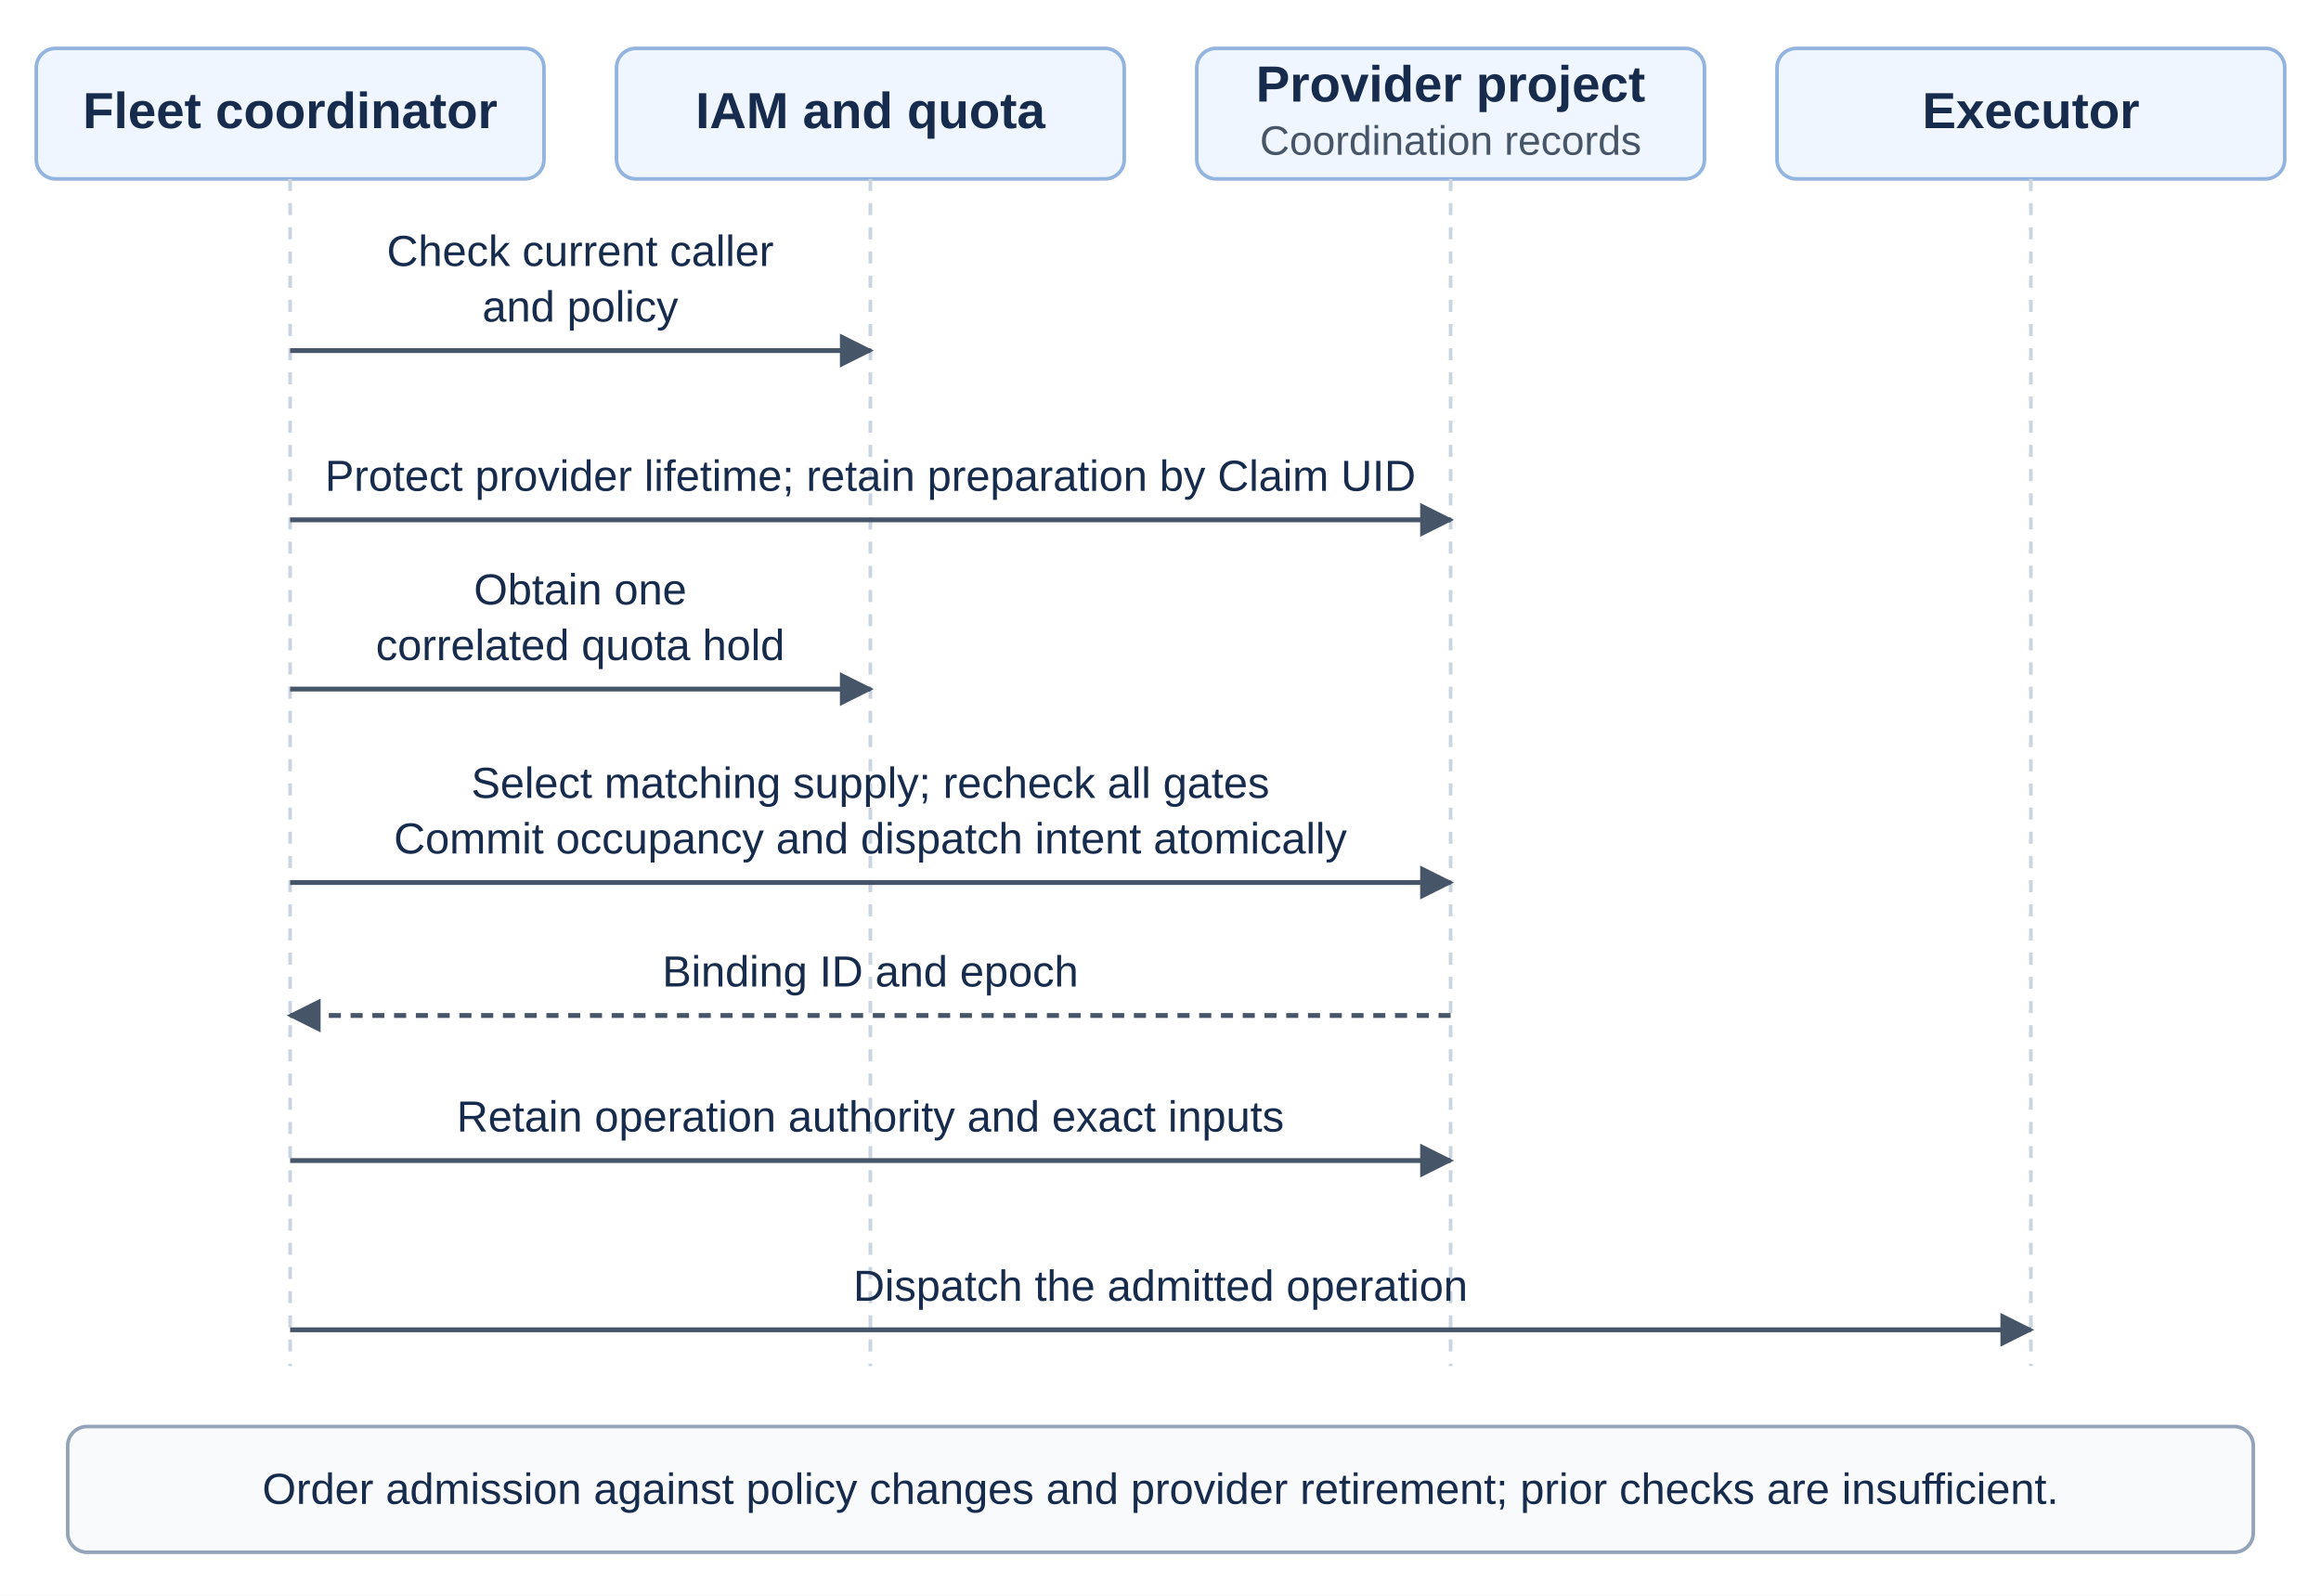
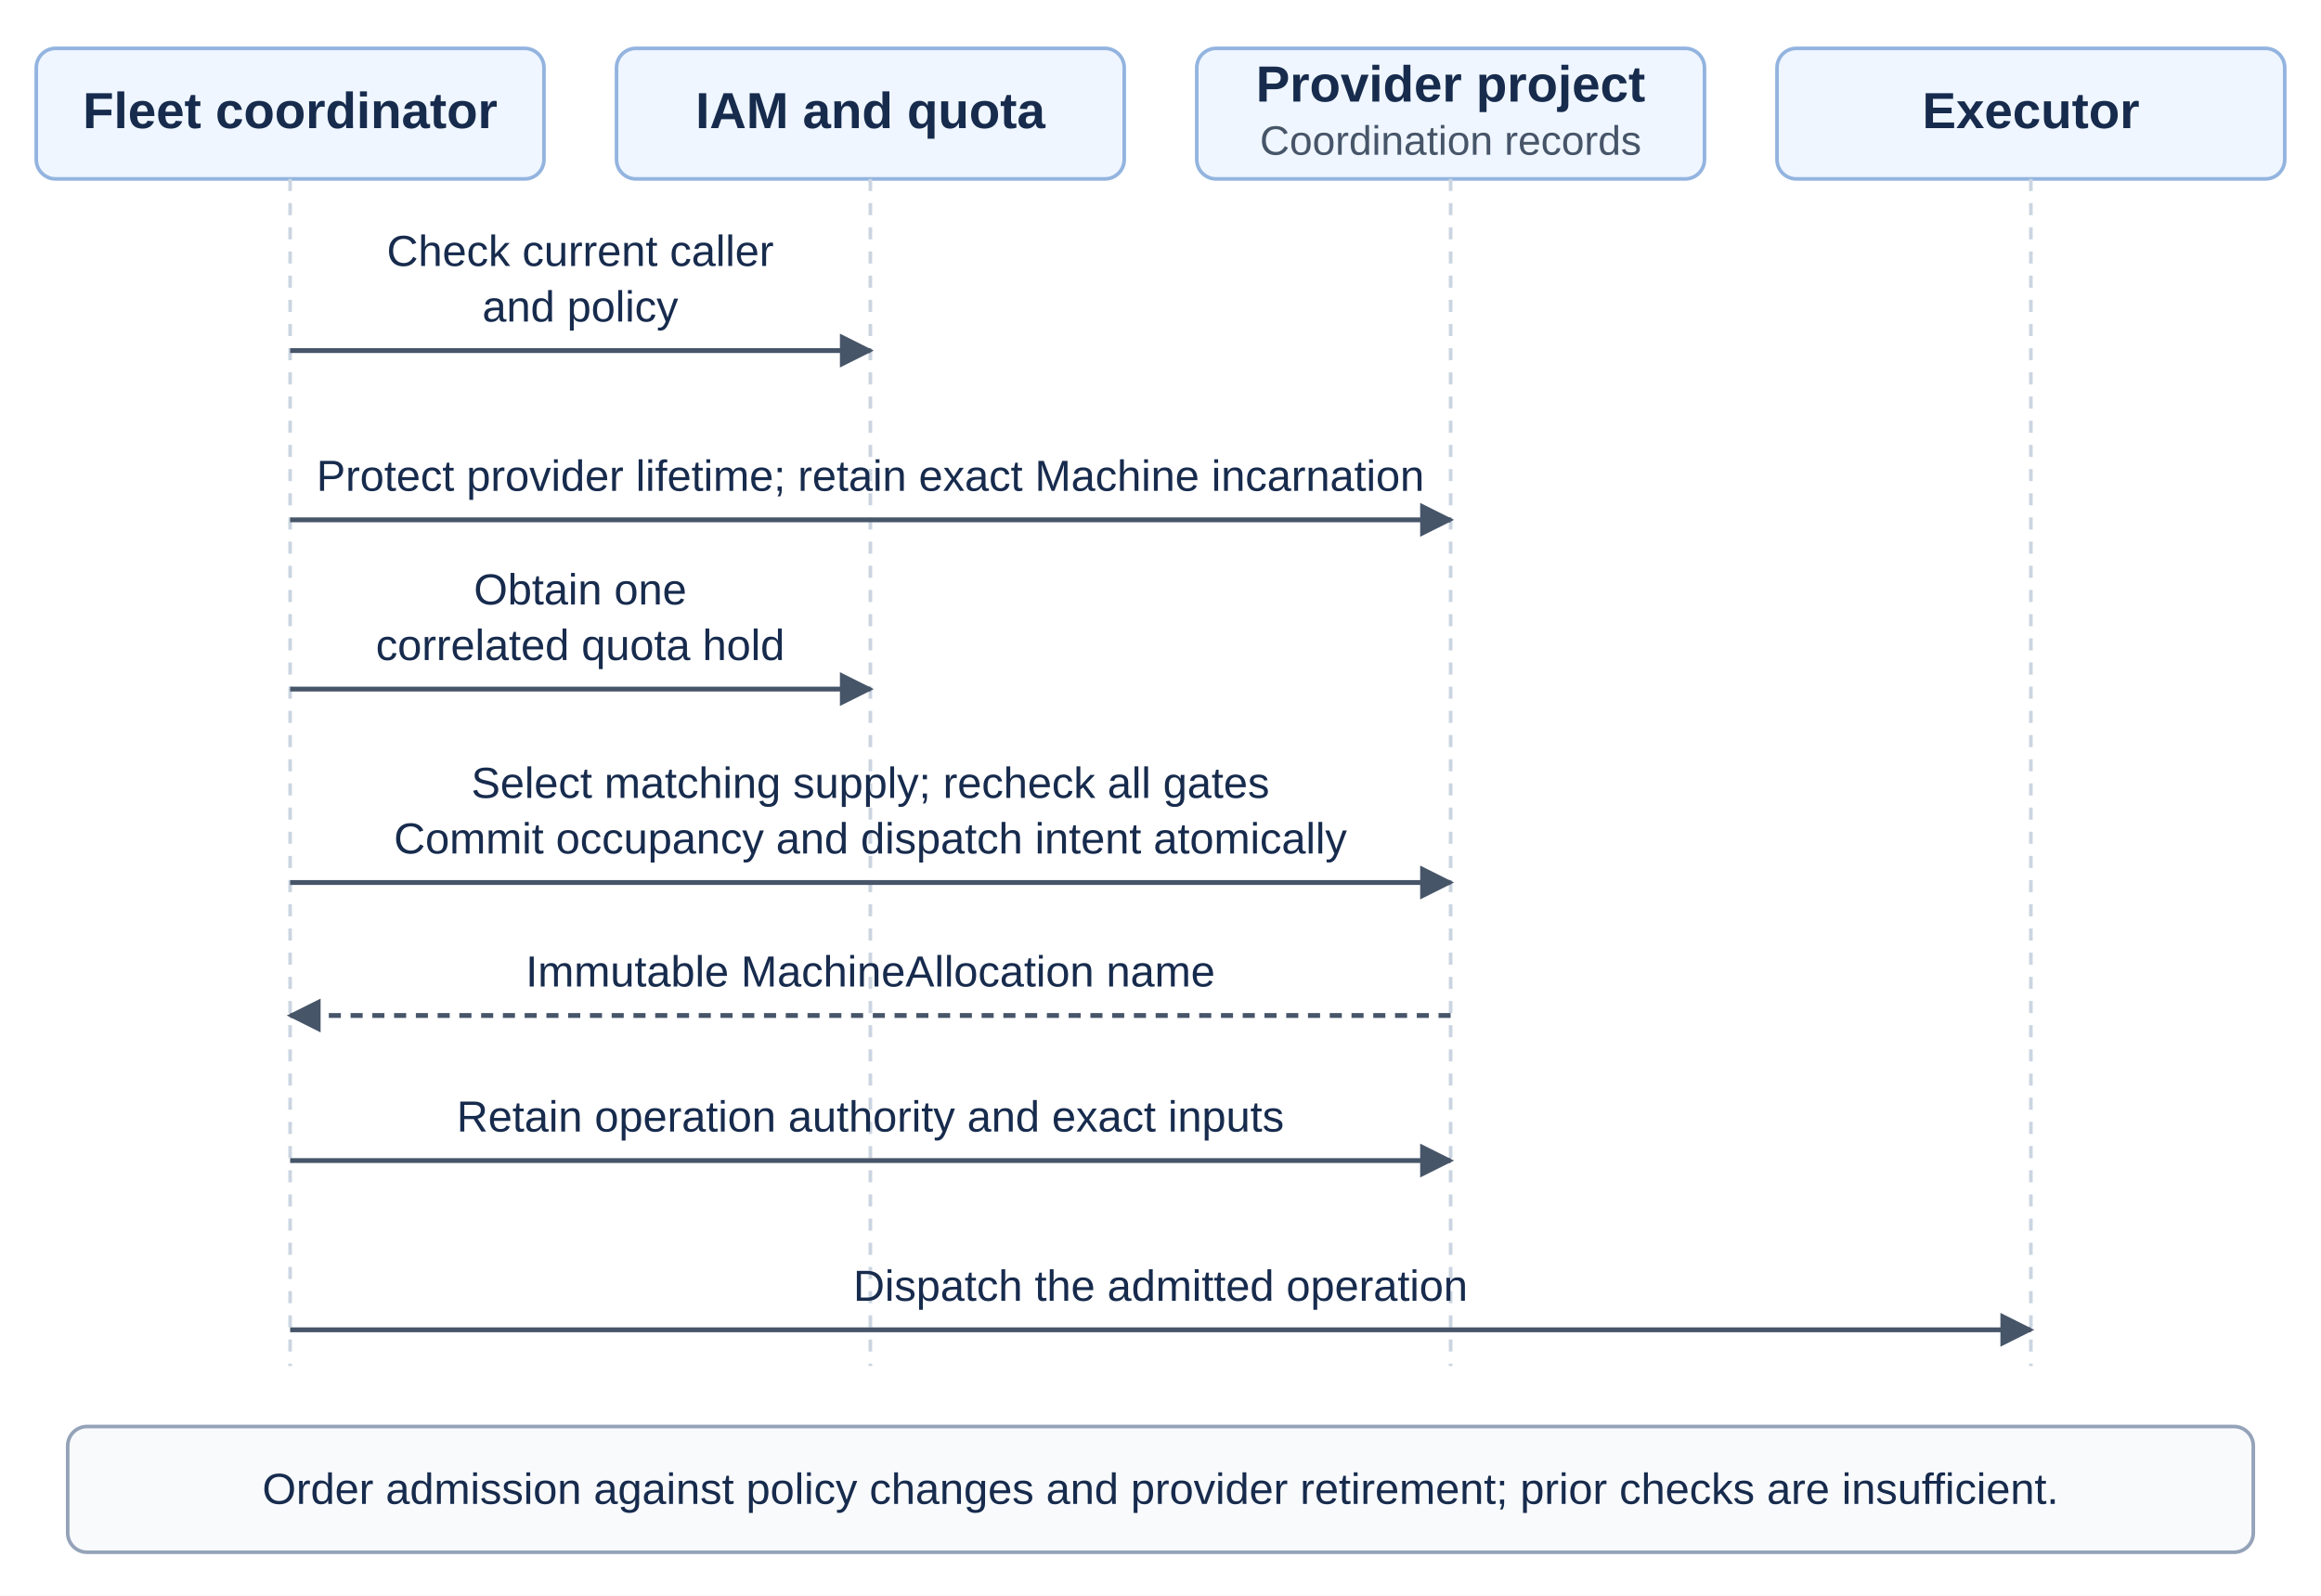
<svg xmlns="http://www.w3.org/2000/svg" width="960" height="660" viewBox="0 0 960 660" role="img" aria-labelledby="title description">
  <defs>
    <marker id="arrow" viewBox="0 0 10 10" refX="9" refY="5" markerWidth="7" markerHeight="7" orient="auto-start-reverse">
      <path d="M 0 0 L 10 5 L 0 10 z" fill="#475569" />
    </marker>
  </defs>
  <style>text { font-family: Arial, Helvetica, sans-serif; fill: #172b4d; } .heading { font-size: 21px; font-weight: 700; } .label { font-size: 18px; } .detail { font-size: 17px; fill: #475569; } .line { fill: none; stroke: #475569; stroke-width: 2; marker-end: url(#arrow); }</style>
  <rect width="960" height="660" fill="white" />
  <rect x="15" y="20" width="210" height="54" rx="8" fill="#eff6ff" stroke="#93b4df" stroke-width="1.5" />
  <text x="120.0" y="53.0" class="heading" text-anchor="middle">Fleet coordinator</text>
  <path d="M 120 74 L 120 565" stroke="#cbd5e1" stroke-width="1.5" stroke-dasharray="5 5" />
  <rect x="255" y="20" width="210" height="54" rx="8" fill="#eff6ff" stroke="#93b4df" stroke-width="1.5" />
  <text x="360.0" y="53.0" class="heading" text-anchor="middle">IAM and quota</text>
  <path d="M 360 74 L 360 565" stroke="#cbd5e1" stroke-width="1.5" stroke-dasharray="5 5" />
  <rect x="495" y="20" width="210" height="54" rx="8" fill="#eff6ff" stroke="#93b4df" stroke-width="1.5" />
  <text x="600" y="42" class="heading" text-anchor="middle">Provider project</text>
  <text x="600" y="64" class="detail" text-anchor="middle">Coordination records</text>
  <path d="M 600 74 L 600 565" stroke="#cbd5e1" stroke-width="1.5" stroke-dasharray="5 5" />
  <rect x="735" y="20" width="210" height="54" rx="8" fill="#eff6ff" stroke="#93b4df" stroke-width="1.5" />
  <text x="840.0" y="53.0" class="heading" text-anchor="middle">Executor</text>
  <path d="M 840 74 L 840 565" stroke="#cbd5e1" stroke-width="1.5" stroke-dasharray="5 5" />
  <text x="240.0" y="110" class="label" text-anchor="middle">Check current caller</text>
  <text x="240.0" y="133" class="label" text-anchor="middle">and policy</text>
  <path d="M 120 145 L 360 145" class="line" />
-   <text x="360.0" y="203" class="label" text-anchor="middle">Protect provider lifetime; retain preparation by Claim UID</text>
+   <text x="360.0" y="203" class="label" text-anchor="middle">Protect provider lifetime; retain exact Machine incarnation</text>
  <path d="M 120 215 L 600 215" class="line" />
  <text x="240.0" y="250" class="label" text-anchor="middle">Obtain one</text>
  <text x="240.0" y="273" class="label" text-anchor="middle">correlated quota hold</text>
  <path d="M 120 285 L 360 285" class="line" />
  <text x="360.0" y="330" class="label" text-anchor="middle">Select matching supply; recheck all gates</text>
  <text x="360.0" y="353" class="label" text-anchor="middle">Commit occupancy and dispatch intent atomically</text>
  <path d="M 120 365 L 600 365" class="line" />
-   <text x="360.0" y="408" class="label" text-anchor="middle">Binding ID and epoch</text>
+   <text x="360.0" y="408" class="label" text-anchor="middle">Immutable MachineAllocation name</text>
  <path d="M 600 420 L 120 420" class="line" stroke-dasharray="5 4" />
  <text x="360.0" y="468" class="label" text-anchor="middle">Retain operation authority and exact inputs</text>
  <path d="M 120 480 L 600 480" class="line" />
  <text x="480.0" y="538" class="label" text-anchor="middle">Dispatch the admitted operation</text>
  <path d="M 120 550 L 840 550" class="line" />
  <rect x="28" y="590" width="904" height="52" rx="8" fill="#f8fafc" stroke="#94a3b8" stroke-width="1.5" />
  <text x="480.0" y="622.0" class="label" text-anchor="middle">Order admission against policy changes and provider retirement; prior checks are insufficient.</text>
</svg>
